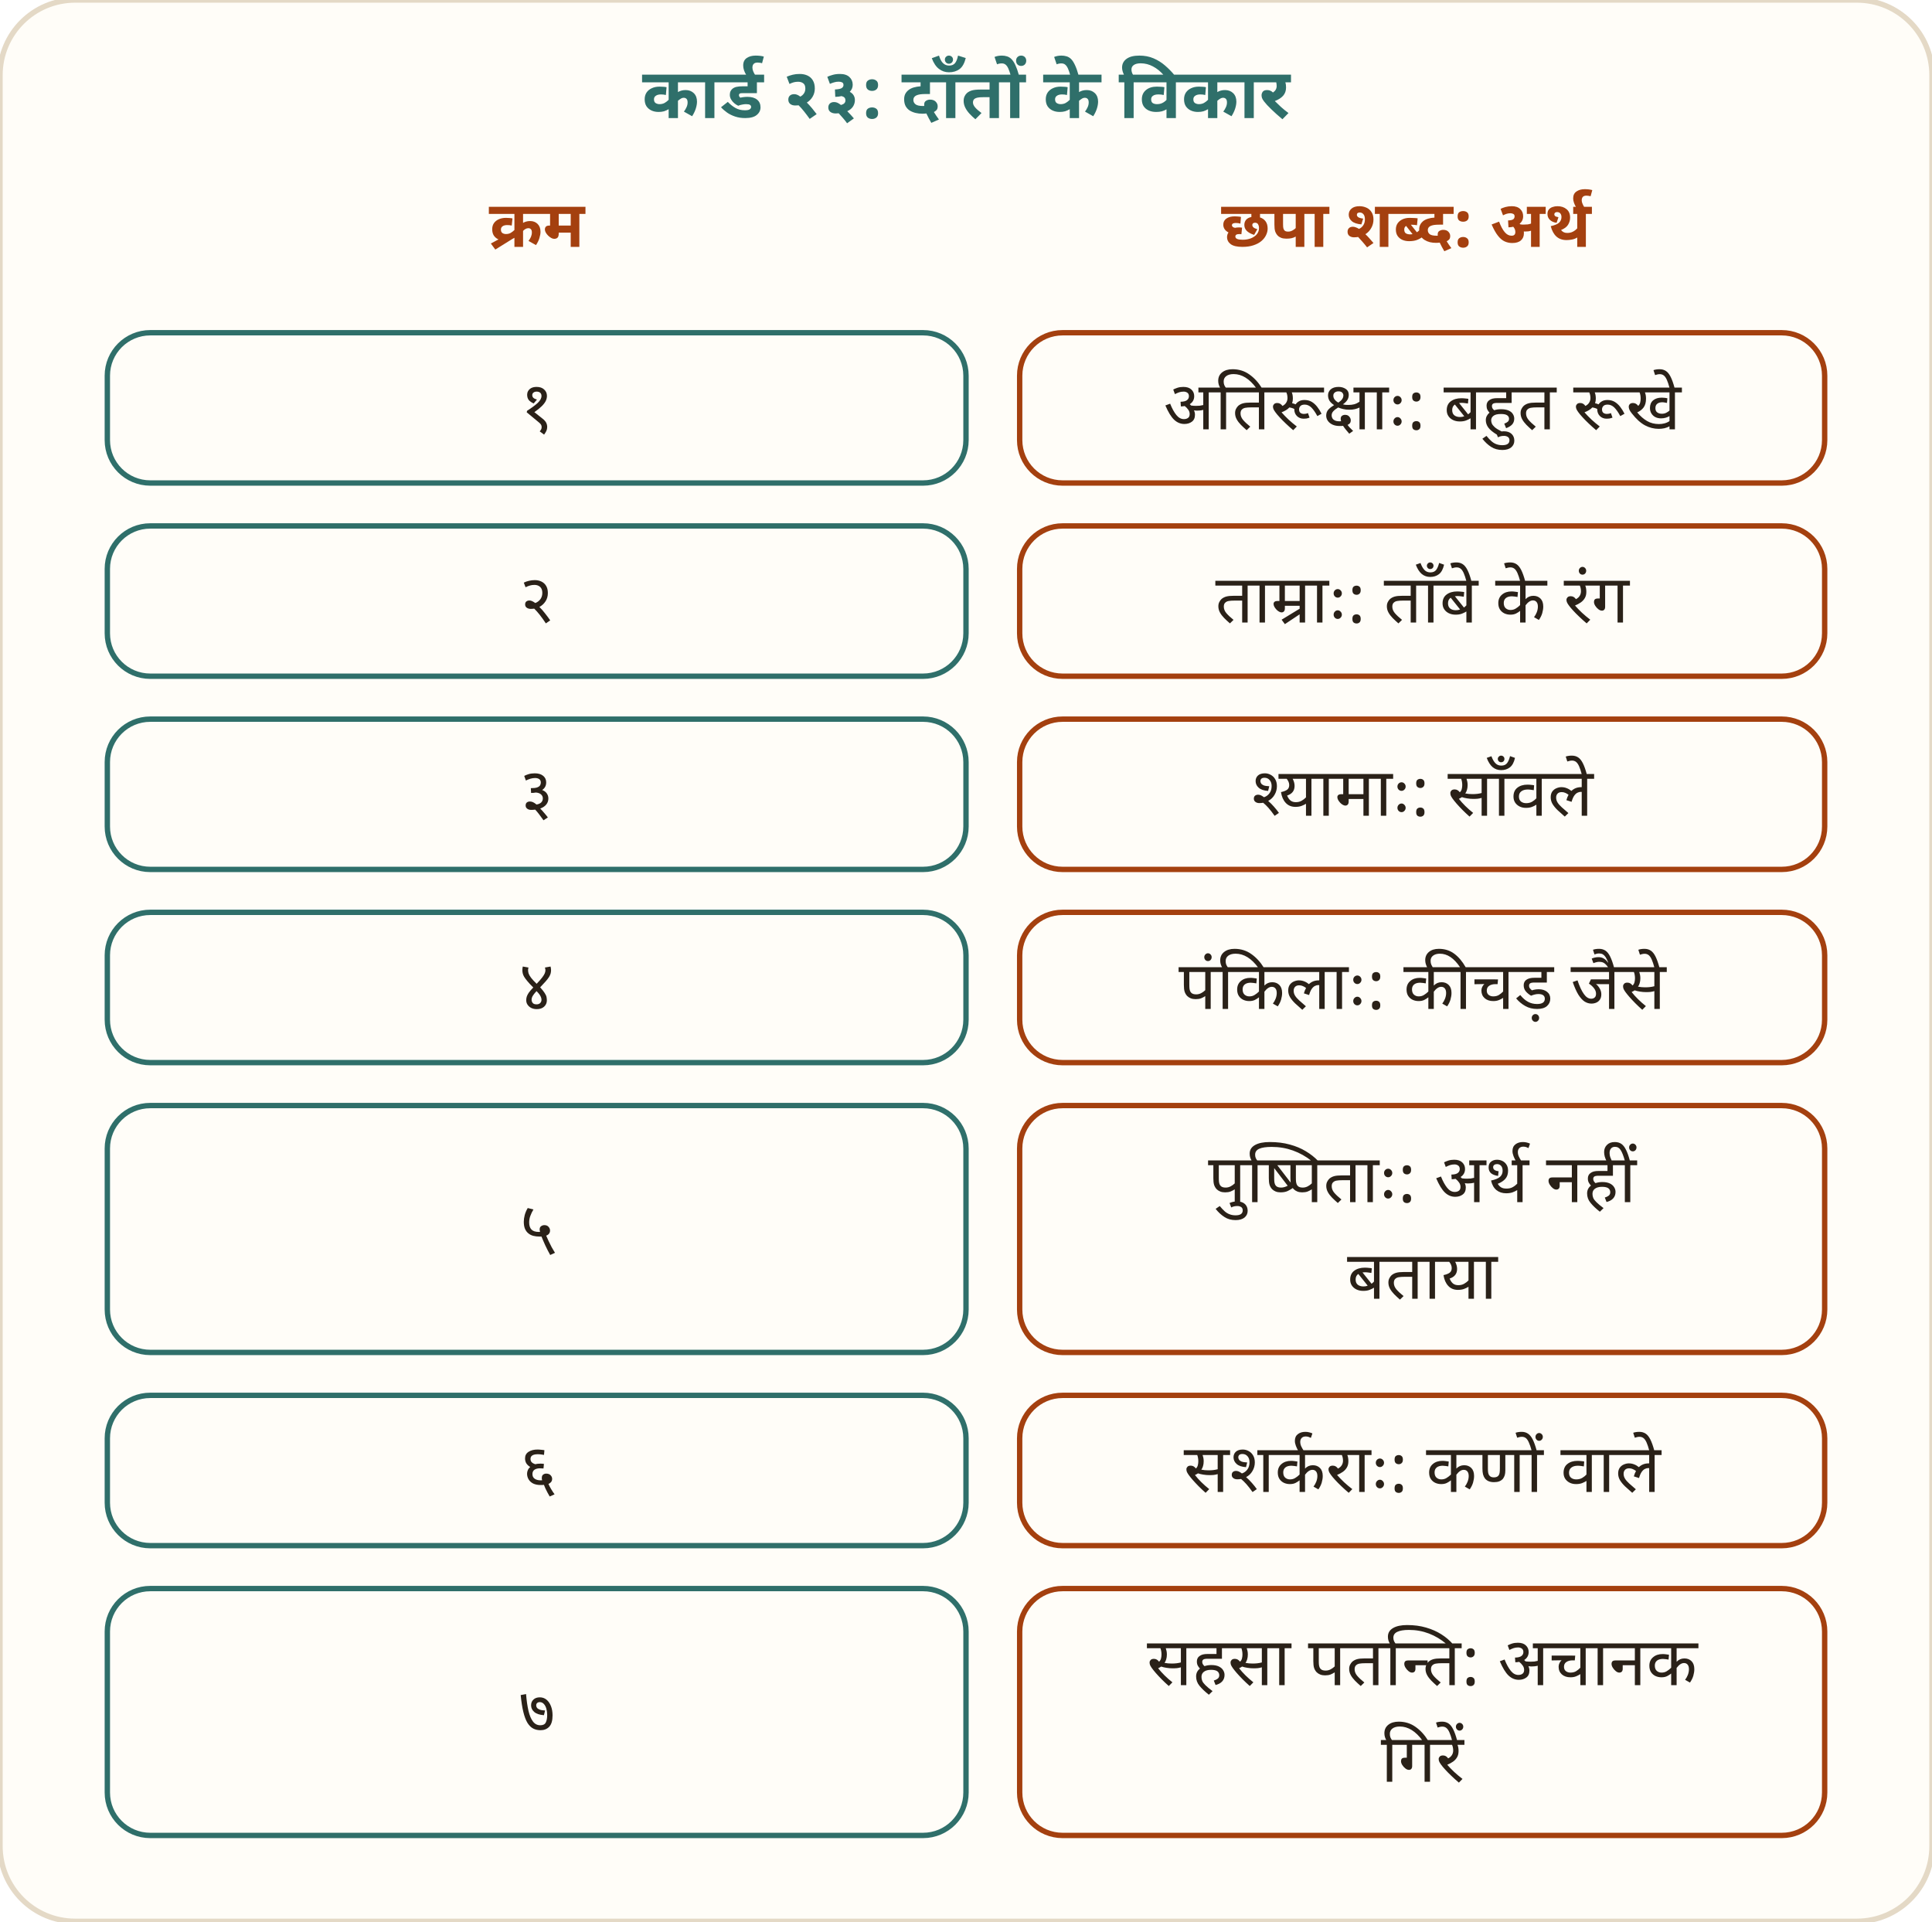
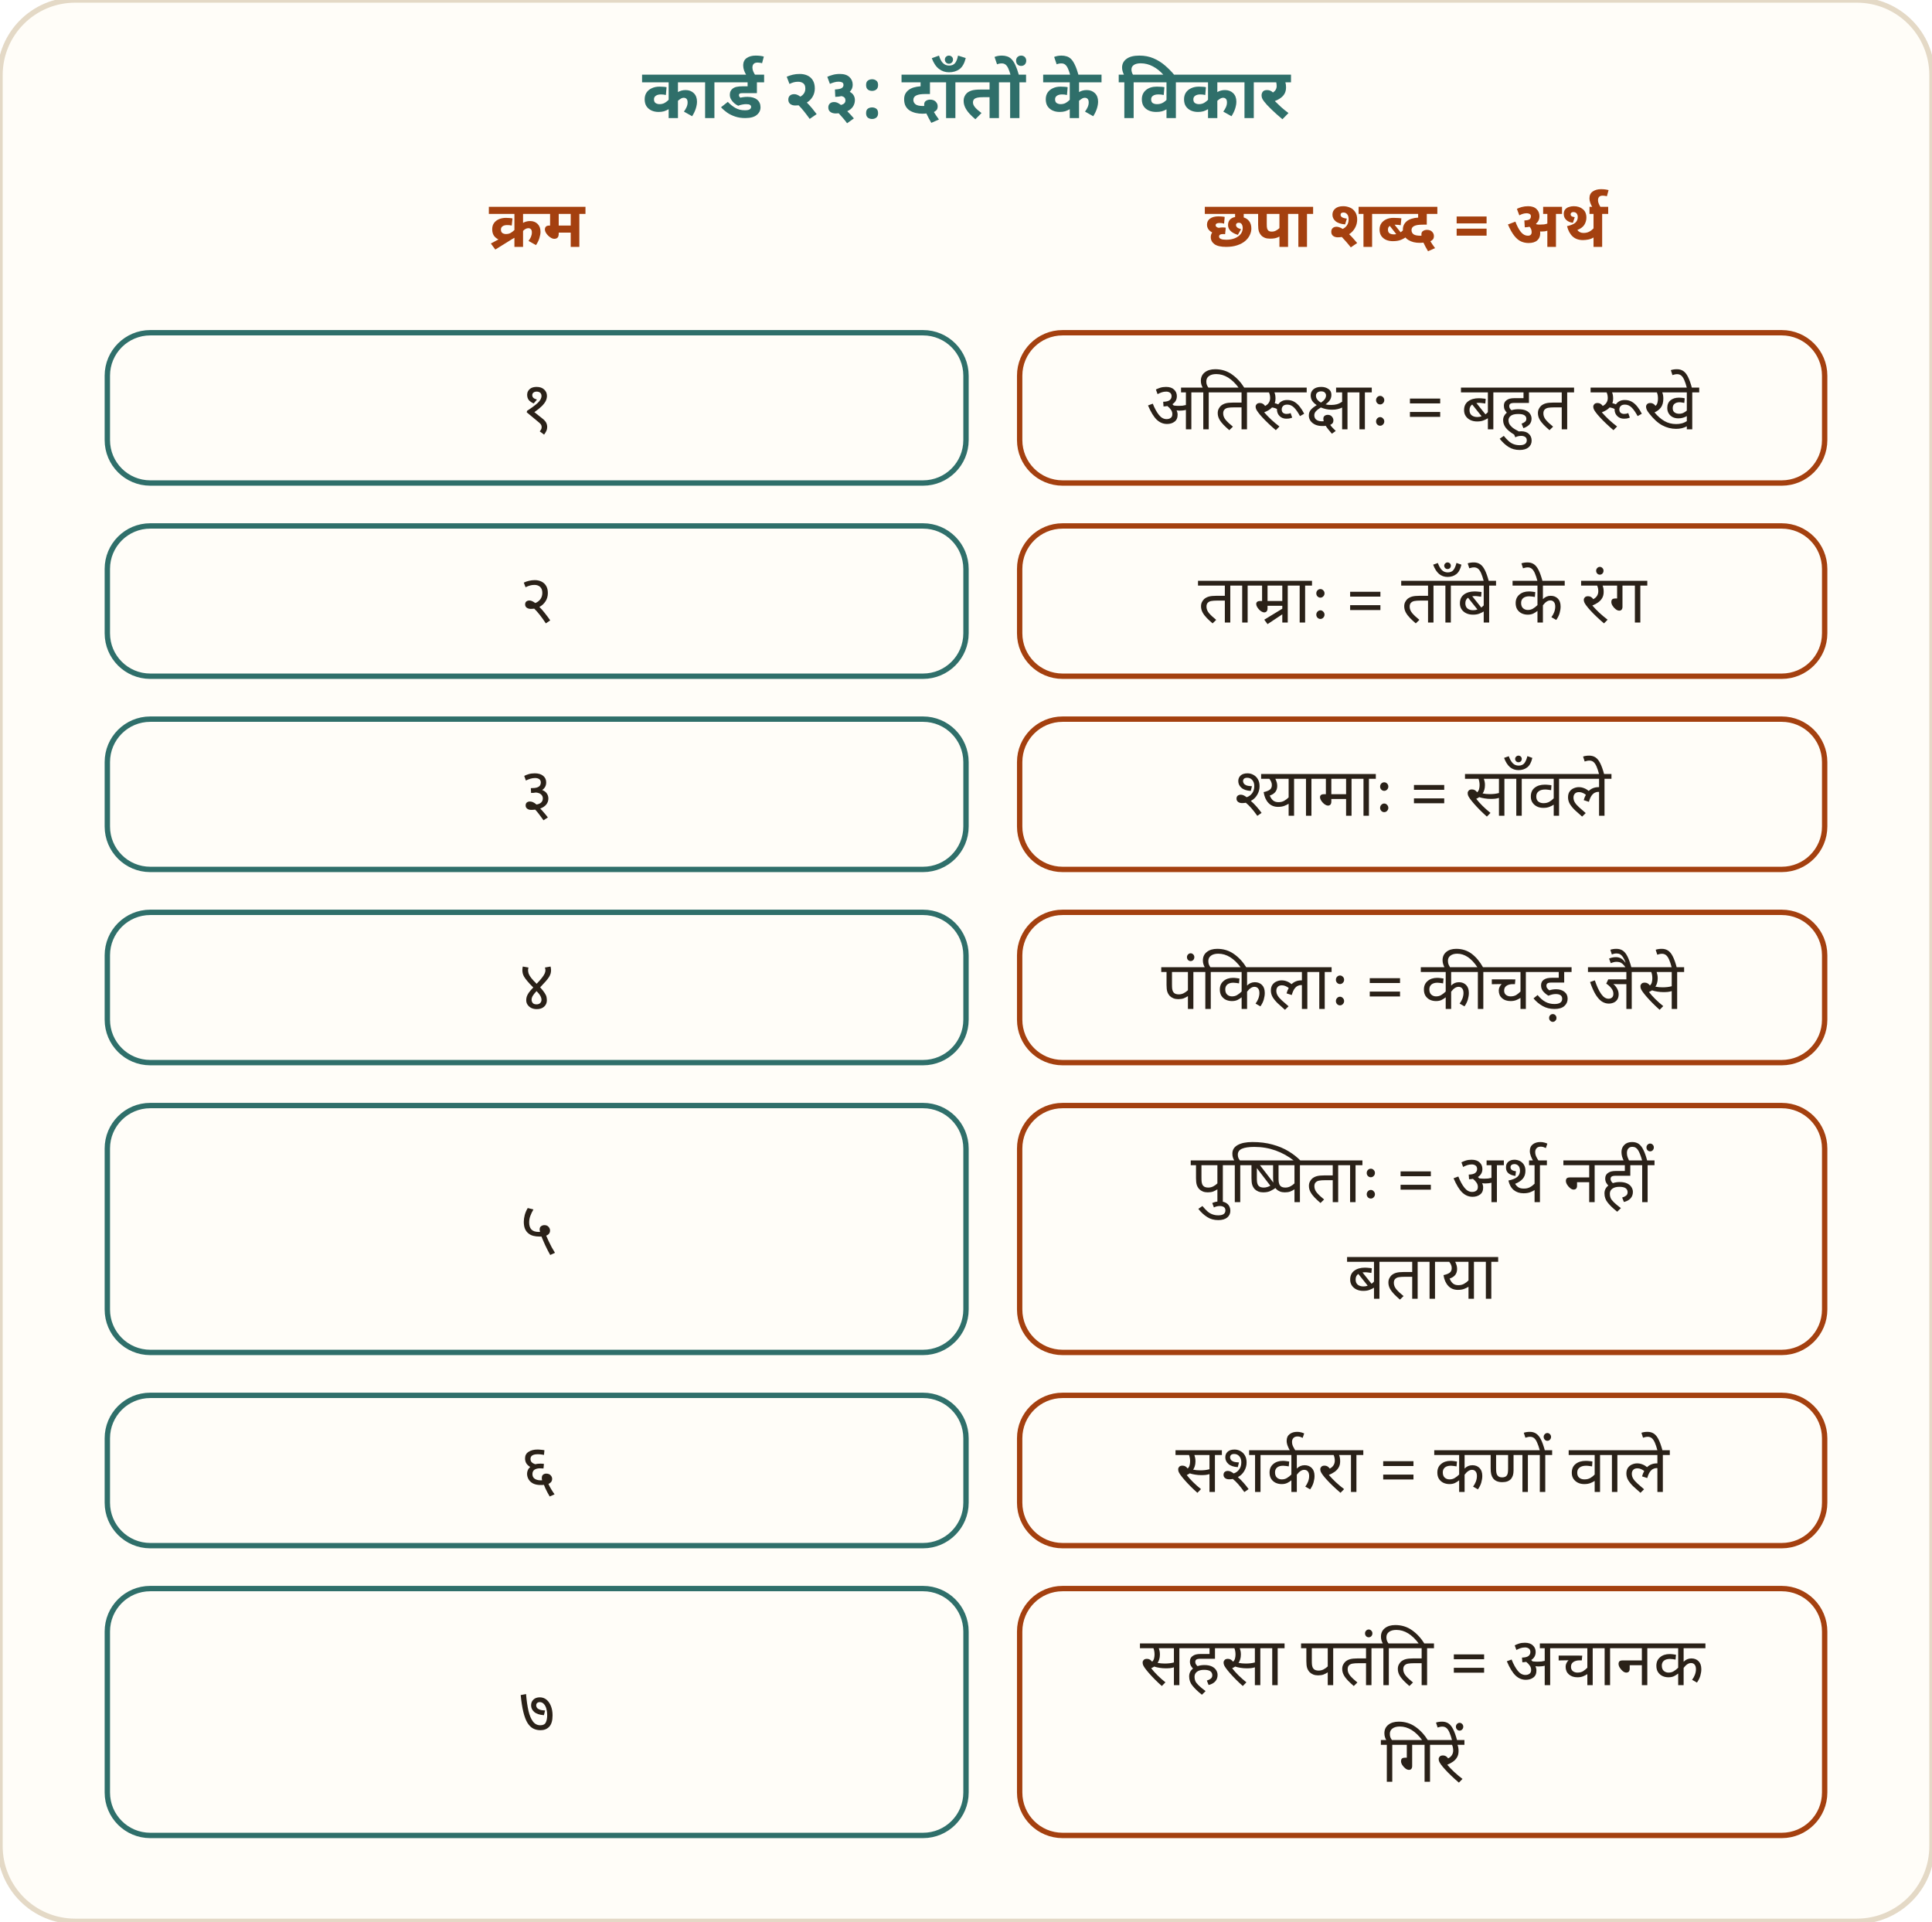
<svg xmlns="http://www.w3.org/2000/svg" viewBox="0 0 360 358" role="img">
  <rect width="360" height="358" rx="14" fill="#fffdf8" stroke="#e4d9c6" />
  <text x="180" y="22" font-family="'Noto Sans Devanagari','Mukta','Nirmala UI','Mangal',sans-serif" font-size="13" font-weight="700" fill="#2f6f6a" text-anchor="middle">कार्ड २३: दाँतों के विकार</text>
  <text x="100" y="46" font-family="'Noto Sans Devanagari','Mukta','Nirmala UI','Mangal',sans-serif" font-size="12" font-weight="700" fill="#a4400f" text-anchor="middle">क्रम</text>
-   <text x="262" y="46" font-family="'Noto Sans Devanagari','Mukta','Nirmala UI','Mangal',sans-serif" font-size="12" font-weight="700" fill="#a4400f" text-anchor="middle">छपा शब्द: अर्थ</text>
+   <text x="262" y="46" font-family="'Noto Sans Devanagari','Mukta','Nirmala UI','Mangal',sans-serif" font-size="12" font-weight="700" fill="#a4400f" text-anchor="middle">छपा शब्द = अर्थ</text>
  <rect x="20" y="62" width="160" height="28" rx="8" fill="#fffdf8" stroke="#2f6f6a" />
  <text x="100.0" y="80.0" font-family="'Noto Sans Devanagari','Mukta','Nirmala UI','Mangal',sans-serif" font-size="12.5" font-weight="500" fill="#2a2118" text-anchor="middle">१</text>
  <rect x="190" y="62" width="150" height="28" rx="8" fill="#fffdf8" stroke="#a4400f" />
-   <text x="265.0" y="80.0" font-family="'Noto Sans Devanagari','Mukta','Nirmala UI','Mangal',sans-serif" font-size="12.5" font-weight="500" fill="#2a2118" text-anchor="middle">अतिरूक्षाः: बहुत रूखे</text>
+   <text x="265.0" y="80.0" font-family="'Noto Sans Devanagari','Mukta','Nirmala UI','Mangal',sans-serif" font-size="12.5" font-weight="500" fill="#2a2118" text-anchor="middle">अतिरूक्षाः = बहुत रूखे</text>
  <rect x="20" y="98" width="160" height="28" rx="8" fill="#fffdf8" stroke="#2f6f6a" />
  <text x="100.0" y="116.0" font-family="'Noto Sans Devanagari','Mukta','Nirmala UI','Mangal',sans-serif" font-size="12.5" font-weight="500" fill="#2a2118" text-anchor="middle">२</text>
  <rect x="190" y="98" width="150" height="28" rx="8" fill="#fffdf8" stroke="#a4400f" />
-   <text x="265.0" y="116.0" font-family="'Noto Sans Devanagari','Mukta','Nirmala UI','Mangal',sans-serif" font-size="12.5" font-weight="500" fill="#2a2118" text-anchor="middle">ताम्राः: ताँबे के रंग</text>
+   <text x="265.0" y="116.0" font-family="'Noto Sans Devanagari','Mukta','Nirmala UI','Mangal',sans-serif" font-size="12.5" font-weight="500" fill="#2a2118" text-anchor="middle">ताम्राः = ताँबे के रंग</text>
  <rect x="20" y="134" width="160" height="28" rx="8" fill="#fffdf8" stroke="#2f6f6a" />
  <text x="100.0" y="152.0" font-family="'Noto Sans Devanagari','Mukta','Nirmala UI','Mangal',sans-serif" font-size="12.5" font-weight="500" fill="#2a2118" text-anchor="middle">३</text>
  <rect x="190" y="134" width="150" height="28" rx="8" fill="#fffdf8" stroke="#a4400f" />
-   <text x="265.0" y="152.0" font-family="'Noto Sans Devanagari','Mukta','Nirmala UI','Mangal',sans-serif" font-size="12.5" font-weight="500" fill="#2a2118" text-anchor="middle">श्यामाः: साँवले</text>
+   <text x="265.0" y="152.0" font-family="'Noto Sans Devanagari','Mukta','Nirmala UI','Mangal',sans-serif" font-size="12.5" font-weight="500" fill="#2a2118" text-anchor="middle">श्यामाः = साँवले</text>
  <rect x="20" y="170" width="160" height="28" rx="8" fill="#fffdf8" stroke="#2f6f6a" />
  <text x="100.0" y="188.0" font-family="'Noto Sans Devanagari','Mukta','Nirmala UI','Mangal',sans-serif" font-size="12.5" font-weight="500" fill="#2a2118" text-anchor="middle">४</text>
  <rect x="190" y="170" width="150" height="28" rx="8" fill="#fffdf8" stroke="#a4400f" />
-   <text x="265.0" y="188.0" font-family="'Noto Sans Devanagari','Mukta','Nirmala UI','Mangal',sans-serif" font-size="12.5" font-weight="500" fill="#2a2118" text-anchor="middle">पंकिलाः: कीचड़ जैसे</text>
+   <text x="265.0" y="188.0" font-family="'Noto Sans Devanagari','Mukta','Nirmala UI','Mangal',sans-serif" font-size="12.5" font-weight="500" fill="#2a2118" text-anchor="middle">पंकिलाः = कीचड़ जैसे</text>
  <rect x="20" y="206" width="160" height="46" rx="8" fill="#fffdf8" stroke="#2f6f6a" />
  <text x="100.0" y="233.0" font-family="'Noto Sans Devanagari','Mukta','Nirmala UI','Mangal',sans-serif" font-size="12.5" font-weight="500" fill="#2a2118" text-anchor="middle">५</text>
  <rect x="190" y="206" width="150" height="46" rx="8" fill="#fffdf8" stroke="#a4400f" />
-   <text x="265.0" y="224.0" font-family="'Noto Sans Devanagari','Mukta','Nirmala UI','Mangal',sans-serif" font-size="12.5" font-weight="500" fill="#2a2118" text-anchor="middle">पुष्पिताः: अर्थ नहीं</text>
+   <text x="265.0" y="224.0" font-family="'Noto Sans Devanagari','Mukta','Nirmala UI','Mangal',sans-serif" font-size="12.5" font-weight="500" fill="#2a2118" text-anchor="middle">पुष्पिताः = अर्थ नहीं</text>
  <text x="265.0" y="242.0" font-family="'Noto Sans Devanagari','Mukta','Nirmala UI','Mangal',sans-serif" font-size="12.5" font-weight="500" fill="#2a2118" text-anchor="middle">बताया</text>
  <rect x="20" y="260" width="160" height="28" rx="8" fill="#fffdf8" stroke="#2f6f6a" />
  <text x="100.0" y="278.0" font-family="'Noto Sans Devanagari','Mukta','Nirmala UI','Mangal',sans-serif" font-size="12.5" font-weight="500" fill="#2a2118" text-anchor="middle">६</text>
  <rect x="190" y="260" width="150" height="28" rx="8" fill="#fffdf8" stroke="#a4400f" />
-   <text x="265.0" y="278.0" font-family="'Noto Sans Devanagari','Mukta','Nirmala UI','Mangal',sans-serif" font-size="12.5" font-weight="500" fill="#2a2118" text-anchor="middle">सशर्कराः: कणों वाले</text>
+   <text x="265.0" y="278.0" font-family="'Noto Sans Devanagari','Mukta','Nirmala UI','Mangal',sans-serif" font-size="12.5" font-weight="500" fill="#2a2118" text-anchor="middle">सशर्करा = कणों वाले</text>
  <rect x="20" y="296" width="160" height="46" rx="8" fill="#fffdf8" stroke="#2f6f6a" />
  <text x="100.0" y="323.0" font-family="'Noto Sans Devanagari','Mukta','Nirmala UI','Mangal',sans-serif" font-size="12.5" font-weight="500" fill="#2a2118" text-anchor="middle">७</text>
  <rect x="190" y="296" width="150" height="46" rx="8" fill="#fffdf8" stroke="#a4400f" />
-   <text x="265.0" y="314.0" font-family="'Noto Sans Devanagari','Mukta','Nirmala UI','Mangal',sans-serif" font-size="12.5" font-weight="500" fill="#2a2118" text-anchor="middle">सहसा पतन्ति: अचानक</text>
+   <text x="265.0" y="314.0" font-family="'Noto Sans Devanagari','Mukta','Nirmala UI','Mangal',sans-serif" font-size="12.5" font-weight="500" fill="#2a2118" text-anchor="middle">सहसा पतंति = अचानक</text>
  <text x="265.0" y="332.0" font-family="'Noto Sans Devanagari','Mukta','Nirmala UI','Mangal',sans-serif" font-size="12.5" font-weight="500" fill="#2a2118" text-anchor="middle">गिरें</text>
</svg>
